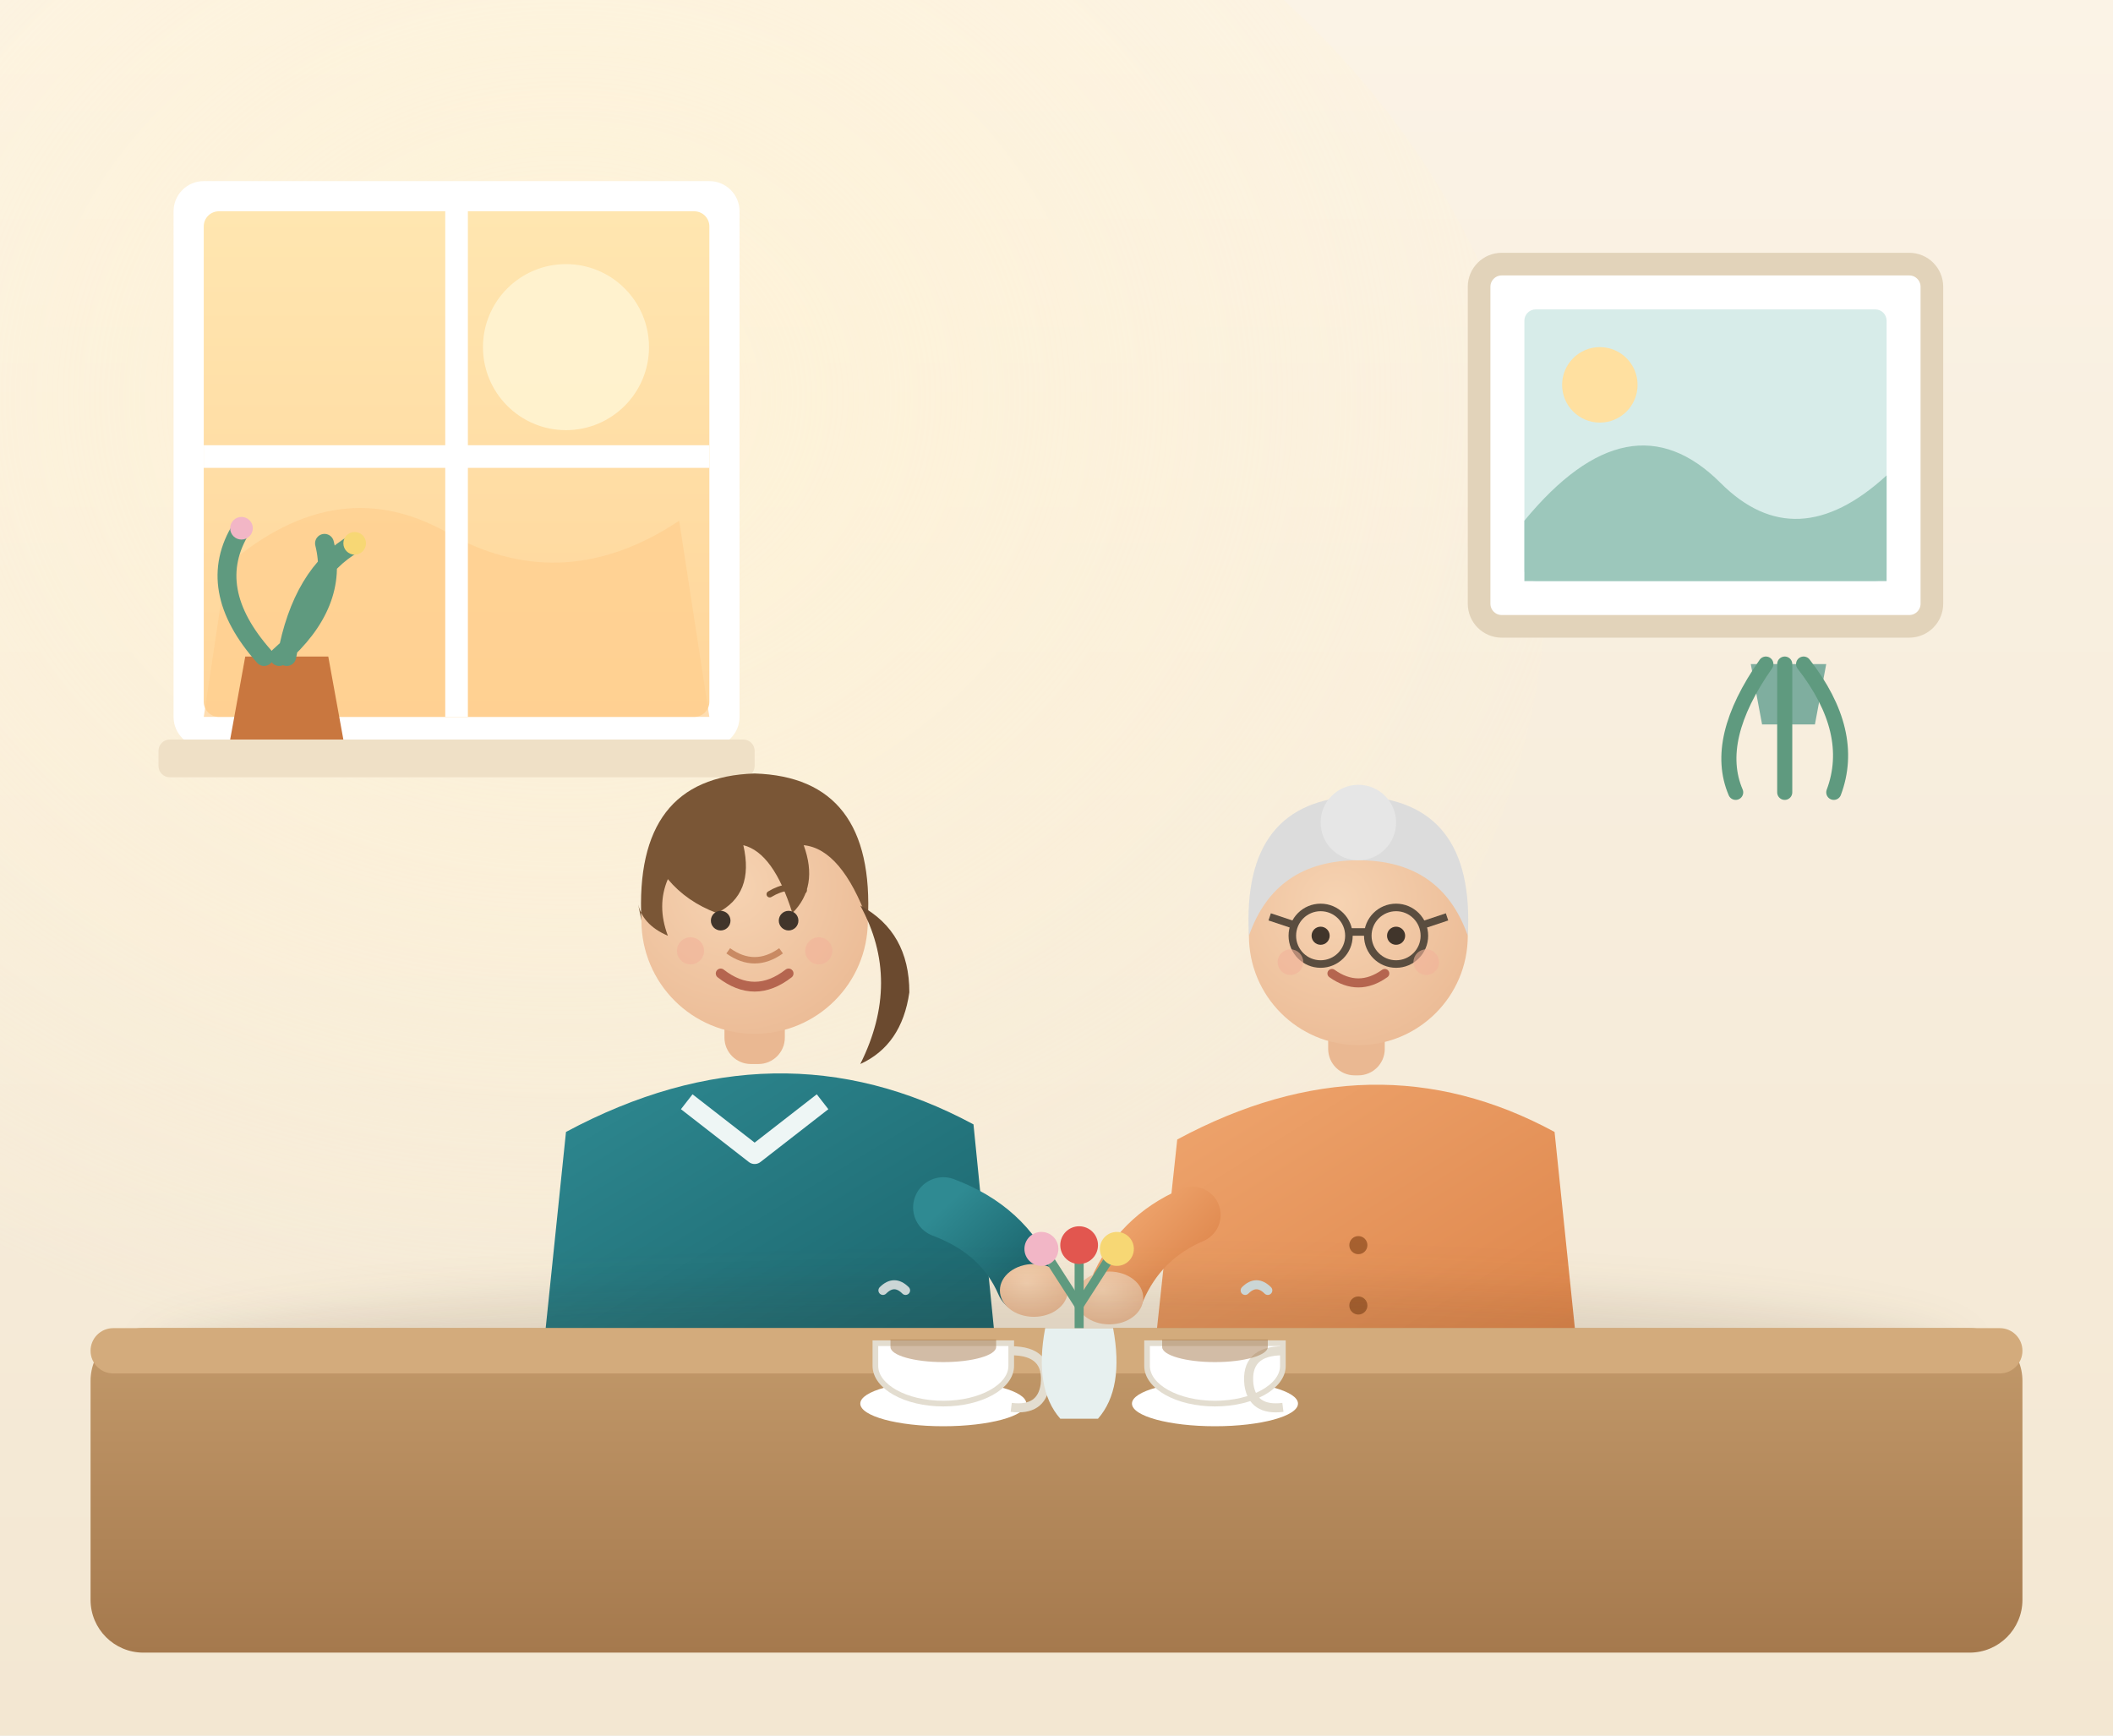
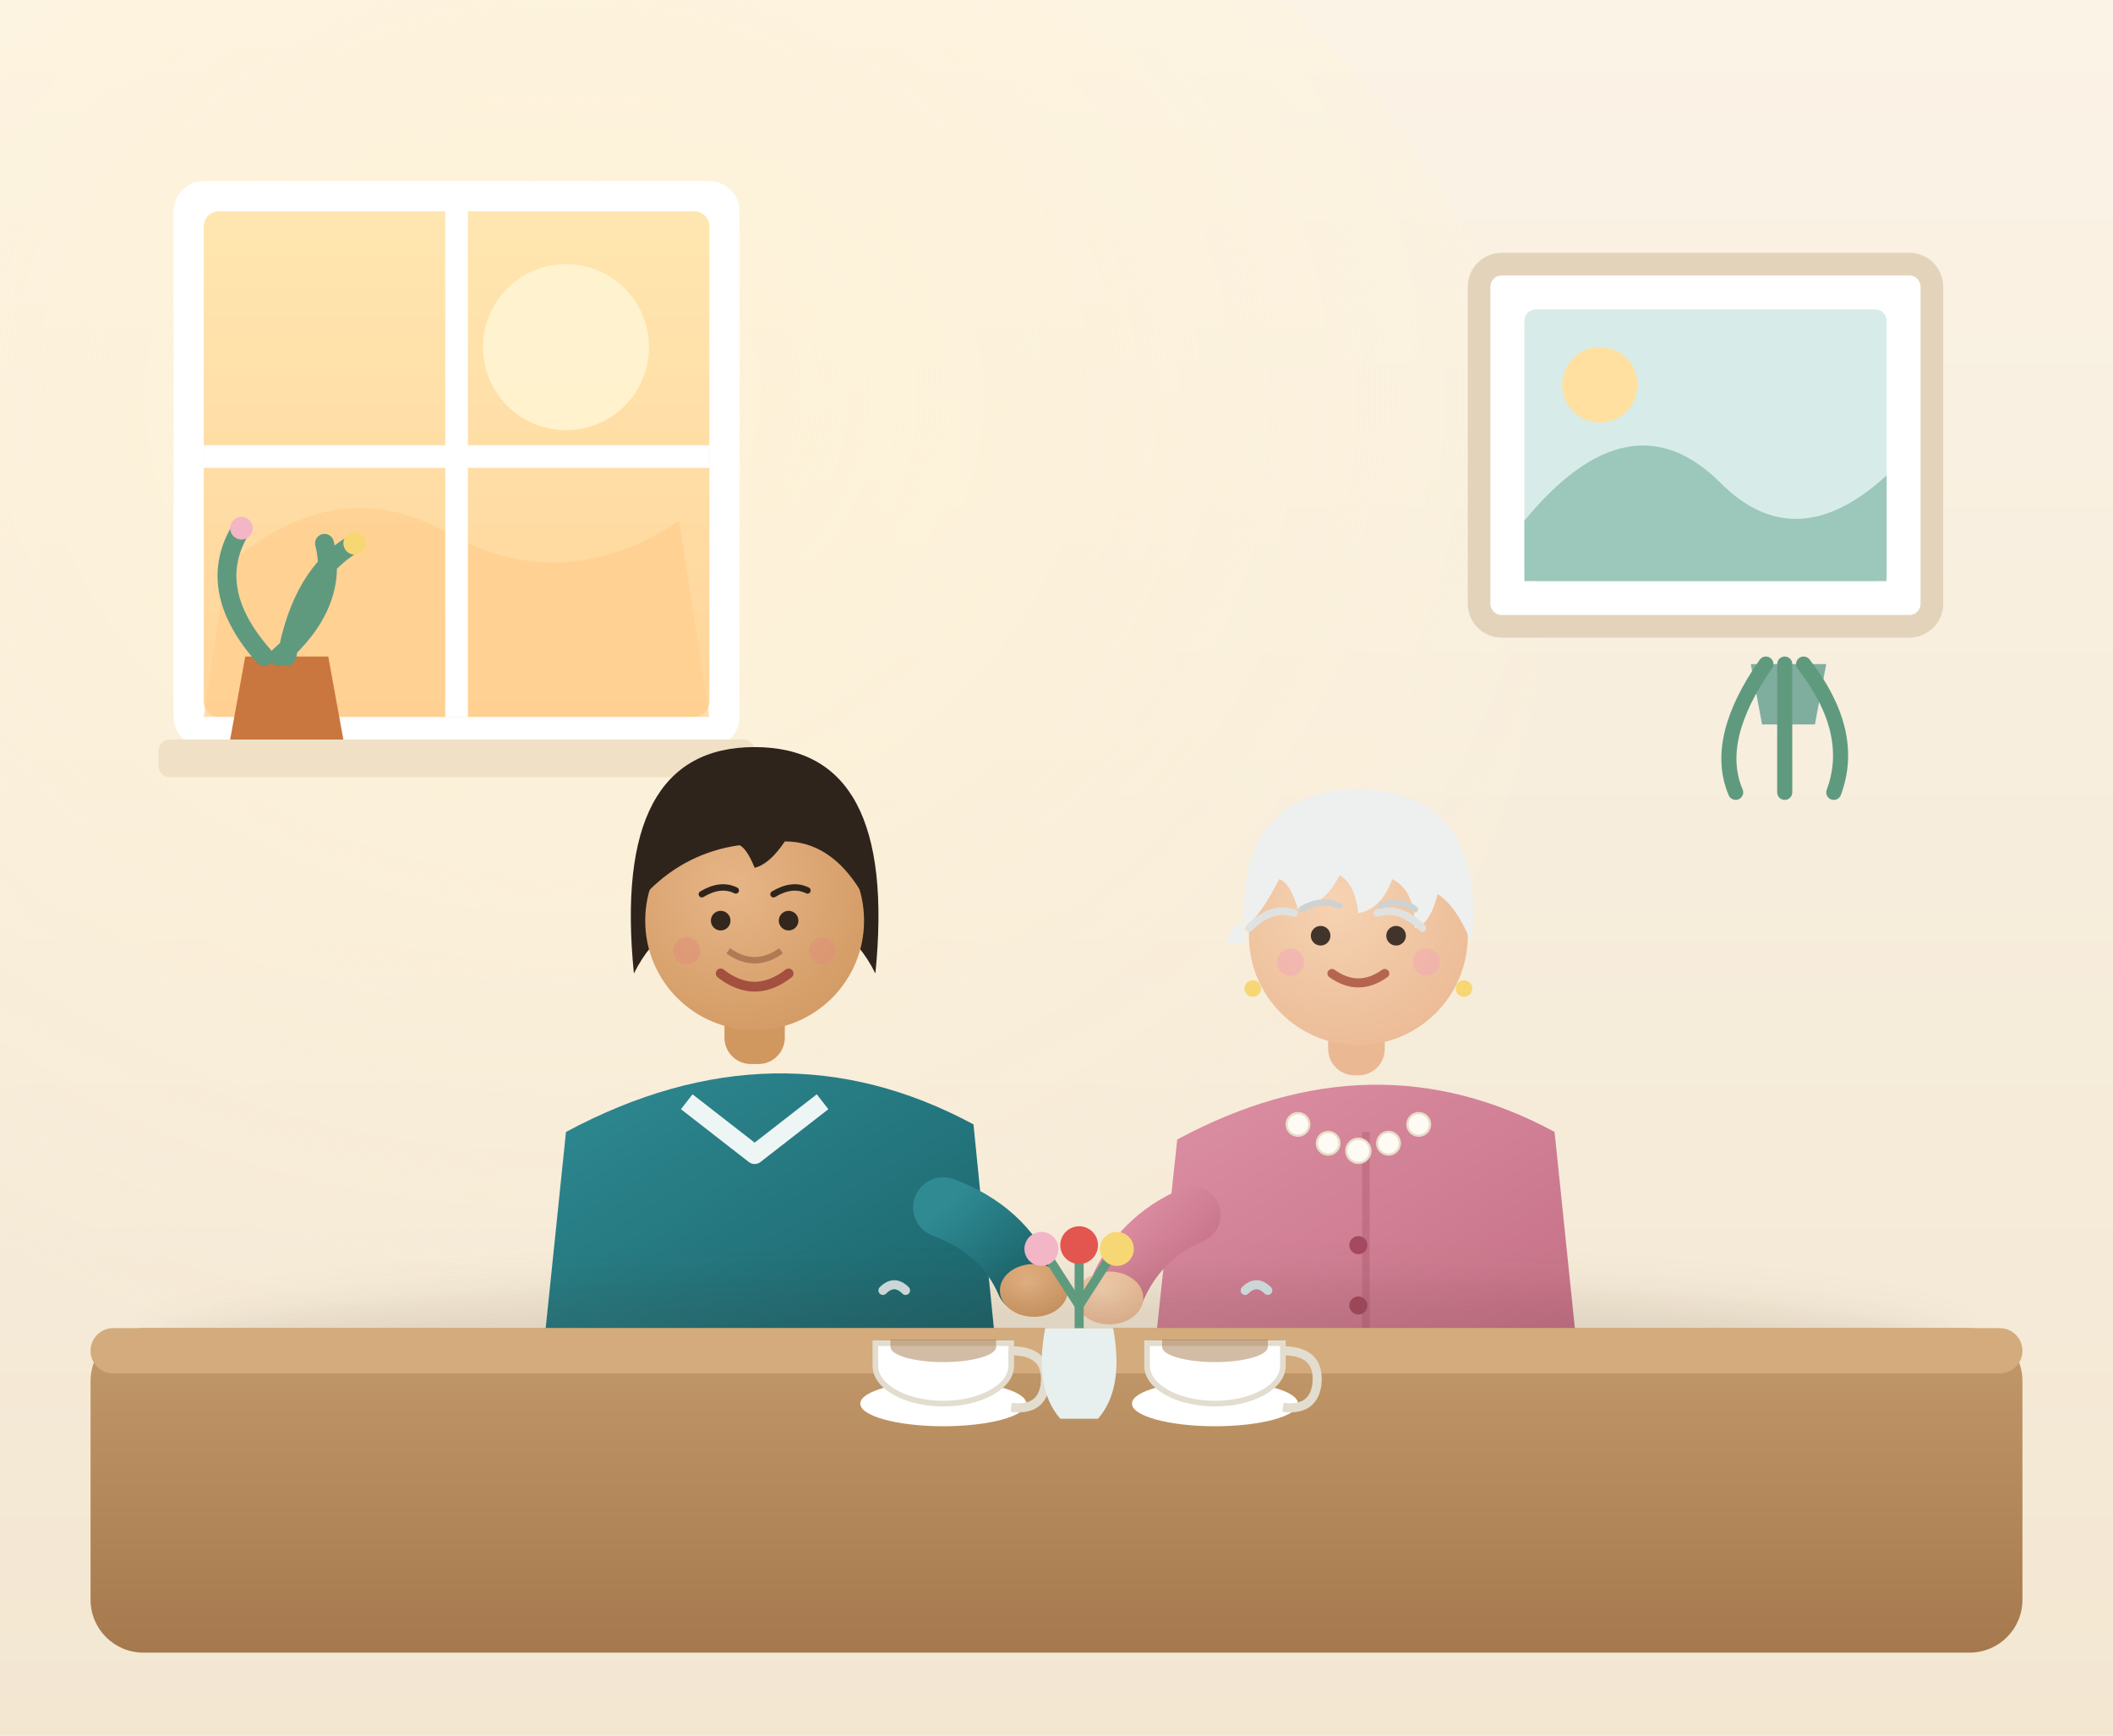
<svg xmlns="http://www.w3.org/2000/svg" viewBox="0 0 560 460" role="img" aria-label="Betreuerin und Seniorin sitzen bei einer Tasse Tee zusammen und unterhalten sich">
  <defs>
    <linearGradient id="u-wall" x1="0" y1="0" x2="0" y2="1">
      <stop offset="0" stop-color="#fbf3e6" />
      <stop offset="1" stop-color="#f3e7d2" />
    </linearGradient>
    <linearGradient id="u-win" x1="0" y1="0" x2="0" y2="1">
      <stop offset="0" stop-color="#ffe6b0" />
      <stop offset="1" stop-color="#ffd59a" />
    </linearGradient>
    <linearGradient id="u-table" x1="0" y1="0" x2="0" y2="1">
      <stop offset="0" stop-color="#c39a6b" />
      <stop offset="1" stop-color="#a5794d" />
    </linearGradient>
    <linearGradient id="u-teal" x1="0" y1="0" x2="1" y2="1">
      <stop offset="0" stop-color="#2f8a92" />
      <stop offset="1" stop-color="#1a636b" />
    </linearGradient>
-     <linearGradient id="u-terra" x1="0" y1="0" x2="1" y2="1">
-       <stop offset="0" stop-color="#efa66f" />
-       <stop offset="1" stop-color="#dd8449" />
+     <linearGradient id="u-rose" x1="0" y1="0" x2="1" y2="1">
+       <stop offset="0" stop-color="#dd90a4" />
+       <stop offset="1" stop-color="#c46f85" />
    </linearGradient>
    <radialGradient id="u-skin" cx="0.4" cy="0.35" r="0.8">
      <stop offset="0" stop-color="#f6d3b2" />
      <stop offset="1" stop-color="#eab892" />
+     </radialGradient>
+     <radialGradient id="u-skin2" cx="0.4" cy="0.35" r="0.8">
+       <stop offset="0" stop-color="#e7b587" />
+       <stop offset="1" stop-color="#d0975f" />
    </radialGradient>
    <radialGradient id="u-glow" cx="0.5" cy="0.4" r="0.6">
      <stop offset="0" stop-color="#fff3d6" stop-opacity="0.9" />
      <stop offset="1" stop-color="#fff3d6" stop-opacity="0" />
    </radialGradient>
    <filter id="u-soft" x="-40%" y="-40%" width="180%" height="180%">
      <feGaussianBlur stdDeviation="6" />
    </filter>
  </defs>
  <rect x="0" y="0" width="560" height="460" fill="url(#u-wall)" />
  <ellipse cx="150" cy="150" rx="260" ry="220" fill="url(#u-glow)" />
  <g>
    <rect x="46" y="48" width="150" height="150" rx="8" fill="#ffffff" />
    <rect x="54" y="56" width="134" height="134" rx="4" fill="url(#u-win)" />
    <circle cx="150" cy="92" r="22" fill="#fff4d2" opacity="0.9" />
    <path d="M60 150 q30 -26 60 -8 q30 16 60 -4 L188 190 L54 190 Z" fill="#ffcf8f" opacity="0.7" />
    <rect x="118" y="56" width="6" height="134" fill="#ffffff" />
    <rect x="54" y="118" width="134" height="6" fill="#ffffff" />
    <rect x="42" y="196" width="158" height="10" rx="3" fill="#efe0c6" />
  </g>
  <g transform="translate(70 176)">
    <path d="M-9 20 h30 l-4 -22 h-22 Z" fill="#c9773f" />
    <path d="M0 -2 q-16 -18 -6 -34 M6 -2 q4 -22 18 -30 M4 -2 q16 -14 12 -30" fill="none" stroke="#5f9a7f" stroke-width="5" stroke-linecap="round" />
    <circle cx="-6" cy="-36" r="3" fill="#f2b6c6" />
    <circle cx="24" cy="-32" r="3" fill="#f7d774" />
  </g>
  <g>
    <rect x="392" y="70" width="120" height="96" rx="6" fill="#ffffff" stroke="#e2d3ba" stroke-width="6" />
    <rect x="404" y="82" width="96" height="72" rx="3" fill="#d7ece9" />
    <path d="M404 138 q28 -34 52 -10 q20 20 44 -2 v28 h-96 Z" fill="#9cc7bb" />
    <circle cx="424" cy="102" r="10" fill="#ffe0a0" />
  </g>
  <g transform="translate(470 176)">
    <path d="M-6 0 h20 l-3 16 h-14 Z" fill="#7fae9f" />
    <path d="M-2 0 q-14 20 -8 34 M8 0 q14 18 8 34 M3 0 q0 24 0 34" fill="none" stroke="#5f9a7f" stroke-width="4" stroke-linecap="round" />
  </g>
  <g>
    <path d="M150 300 q56 -30 108 -2 l6 60 h-120 Z" fill="url(#u-teal)" />
    <path d="M182 292 l18 14 l18 -14" fill="none" stroke="#eef6f5" stroke-width="5" stroke-linejoin="round" />
-     <rect x="192" y="262" width="16" height="20" rx="7" fill="#eab892" />
-     <circle cx="200" cy="244" r="30" fill="url(#u-skin)" />
-     <path d="M170 244 q-2 -38 30 -39 q32 1 30 39 q-7 -19 -17 -20 q4 11 -3 18 q-5 -16 -13 -18 q3 13 -7 18 q-8 -3 -13 -9 q-3 7 0 15 q-7 -3 -8 -9 Z" fill="#7a5636" />
-     <path d="M228 240 q11 20 0 42 q11 -5 13 -19 q0 -16 -13 -23 Z" fill="#6b4a2f" />
-     <circle cx="191" cy="244" r="2.6" fill="#41352b" />
-     <circle cx="209" cy="244" r="2.6" fill="#41352b" />
-     <path d="M186 237 q5 -3 9 -1 M204 237 q5 -3 9 -1" stroke="#7a5636" stroke-width="1.7" fill="none" stroke-linecap="round" />
-     <path d="M193 252 q7 5 14 0" fill="none" stroke="#c98a63" stroke-width="1.7" />
-     <path d="M191 258 q9 7 18 0" fill="none" stroke="#b5654f" stroke-width="2.6" stroke-linecap="round" />
-     <circle cx="183" cy="252" r="3.6" fill="#f2b39a" opacity="0.6" />
-     <circle cx="217" cy="252" r="3.6" fill="#f2b39a" opacity="0.6" />
+     <rect x="192" y="262" width="16" height="20" rx="7" fill="#d0975f" />
+     <path d="M168 258 q-6 -60 32 -60 q38 0 32 60 q-4 -8 -10 -12 l0 -6 q-22 8 -44 0 l0 6 q-6 4 -10 12 Z" fill="#2f241b" />
+     <circle cx="200" cy="244" r="29" fill="url(#u-skin2)" />
+     <path d="M172 236 q4 -26 28 -27 q24 1 28 27 q-8 -13 -20 -13 q-4 6 -8 7 q-2 -5 -4 -6 q-14 2 -24 12 Z" fill="#2f241b" />
+     <circle cx="191" cy="244" r="2.6" fill="#33261c" />
+     <circle cx="209" cy="244" r="2.6" fill="#33261c" />
+     <path d="M186 237 q5 -3 9 -1 M205 237 q5 -3 9 -1" stroke="#2f241b" stroke-width="1.7" fill="none" stroke-linecap="round" />
+     <path d="M193 252 q7 5 14 0" fill="none" stroke="#b07a54" stroke-width="1.7" />
+     <path d="M191 258 q9 7 18 0" fill="none" stroke="#a3503f" stroke-width="2.6" stroke-linecap="round" />
+     <circle cx="182" cy="252" r="3.6" fill="#e08d78" opacity="0.5" />
+     <circle cx="218" cy="252" r="3.6" fill="#e08d78" opacity="0.5" />
    <path d="M250 320 q16 6 22 20" stroke="url(#u-teal)" stroke-width="16" fill="none" stroke-linecap="round" />
-     <ellipse cx="274" cy="342" rx="9" ry="7" fill="url(#u-skin)" />
+     <ellipse cx="274" cy="342" rx="9" ry="7" fill="url(#u-skin2)" />
  </g>
  <g>
-     <path d="M312 302 q52 -28 100 -2 l6 58 h-112 Z" fill="url(#u-terra)" />
-     <circle cx="360" cy="330" r="2.4" fill="#a7602f" />
-     <circle cx="360" cy="346" r="2.4" fill="#a7602f" />
+     <path d="M312 302 q52 -28 100 -2 l6 58 h-112 Z" fill="url(#u-rose)" />
+     <path d="M362 300 v58" stroke="#b25f76" stroke-width="2" opacity="0.5" />
+     <circle cx="360" cy="330" r="2.4" fill="#a5495f" />
+     <circle cx="360" cy="346" r="2.4" fill="#a5495f" />
    <rect x="352" y="266" width="15" height="19" rx="7" fill="#eab892" />
+     <g fill="#fdfbf4" stroke="#e7ddc9" stroke-width="0.6">
+       <circle cx="344" cy="298" r="3" />
+       <circle cx="352" cy="303" r="3" />
+       <circle cx="360" cy="305" r="3.2" />
+       <circle cx="368" cy="303" r="3" />
+       <circle cx="376" cy="298" r="3" />
+     </g>
    <circle cx="360" cy="248" r="29" fill="url(#u-skin)" />
-     <path d="M331 248 q-2 -36 29 -37 q31 1 29 37 q-7 -20 -29 -20 q-22 0 -29 20 Z" fill="#dcdcdc" />
-     <circle cx="360" cy="218" r="10" fill="#e6e6e6" />
-     <g stroke="#5a4d3f" stroke-width="2" fill="none">
-       <circle cx="350" cy="248" r="7.5" />
-       <circle cx="370" cy="248" r="7.5" />
-       <path d="M357.5 247 h5" />
-       <path d="M342.5 245 l-6 -2 M377.5 245 l6 -2" />
-     </g>
-     <circle cx="350" cy="248" r="2.4" fill="#41352b" />
-     <circle cx="370" cy="248" r="2.4" fill="#41352b" />
+     <path d="M330 250 q-4 -40 30 -41 q34 1 30 41 q-4 -10 -9 -13 q-2 8 -6 9 q0 -10 -6 -13 q-3 8 -9 9 q-1 -8 -5 -10 q-4 8 -11 9 q-2 -7 -5 -8 q-4 8 -8 12 q-4 -2 -6 5 Z" fill="#eef0ef" />
+     <path d="M331 246 q6 -6 12 -4 M377 246 q-6 -6 -12 -4" stroke="#dfe2e0" stroke-width="2" fill="none" stroke-linecap="round" />
+     <circle cx="350" cy="248" r="2.6" fill="#41352b" />
+     <circle cx="370" cy="248" r="2.6" fill="#41352b" />
+     <path d="M345 241 q5 -3 10 -1 M366 240 q5 -2 9 1" stroke="#cfd2d0" stroke-width="1.7" fill="none" stroke-linecap="round" />
    <path d="M353 258 q7 5 14 0" fill="none" stroke="#b5654f" stroke-width="2.4" stroke-linecap="round" />
-     <circle cx="342" cy="255" r="3.4" fill="#f2b39a" opacity="0.6" />
-     <circle cx="378" cy="255" r="3.4" fill="#f2b39a" opacity="0.6" />
-     <path d="M316 322 q-14 6 -20 20" stroke="url(#u-terra)" stroke-width="15" fill="none" stroke-linecap="round" />
+     <circle cx="342" cy="255" r="3.6" fill="#f2a9b6" opacity="0.55" />
+     <circle cx="378" cy="255" r="3.6" fill="#f2a9b6" opacity="0.55" />
+     <circle cx="332" cy="262" r="2.2" fill="#f7d774" />
+     <circle cx="388" cy="262" r="2.2" fill="#f7d774" />
+     <path d="M316 322 q-14 6 -20 20" stroke="url(#u-rose)" stroke-width="15" fill="none" stroke-linecap="round" />
    <ellipse cx="294" cy="344" rx="9" ry="7" fill="url(#u-skin)" />
  </g>
  <ellipse cx="280" cy="360" rx="240" ry="20" fill="#3f2f1e" opacity="0.12" filter="url(#u-soft)" />
  <rect x="24" y="352" width="512" height="86" rx="14" fill="url(#u-table)" />
  <rect x="24" y="352" width="512" height="12" rx="6" fill="#d3ab7c" />
  <g transform="translate(250 356)">
    <path d="M-16 -14 q3 -3 6 0" stroke="#cbd6d6" stroke-width="2.4" fill="none" stroke-linecap="round" />
    <ellipse cx="0" cy="16" rx="22" ry="6" fill="#ffffff" />
    <path d="M-18 0 h36 v6 a18 10 0 0 1 -36 0 Z" fill="#ffffff" stroke="#e3ddd0" stroke-width="1.5" />
    <path d="M18 2 q10 0 9 9 q-1 7 -9 6" fill="none" stroke="#e3ddd0" stroke-width="2.4" />
    <path d="M-14 -1 h28 v2 a14 4 0 0 1 -28 0 Z" fill="#a5794d" opacity="0.5" />
  </g>
  <g transform="translate(322 356)">
    <path d="M14 -14 q-3 -3 -6 0" stroke="#cbd6d6" stroke-width="2.4" fill="none" stroke-linecap="round" />
    <ellipse cx="0" cy="16" rx="22" ry="6" fill="#ffffff" />
    <path d="M-18 0 h36 v6 a18 10 0 0 1 -36 0 Z" fill="#ffffff" stroke="#e3ddd0" stroke-width="1.5" />
-     <path d="M-27 8 q-10 0 -9 9 q1 7 9 6" fill="none" stroke="#e3ddd0" stroke-width="2.4" transform="translate(45 -6)" />
+     <path d="M18 2 q10 0 9 9 q-1 7 -9 6" fill="none" stroke="#e3ddd0" stroke-width="2.4" />
    <path d="M-14 -1 h28 v2 a14 4 0 0 1 -28 0 Z" fill="#a5794d" opacity="0.5" />
  </g>
  <g transform="translate(286 352)">
    <path d="M-9 0 q-3 16 4 24 h10 q7 -8 4 -24 Z" fill="#e7f0ef" />
    <line x1="0" y1="0" x2="0" y2="-20" stroke="#5f9a7f" stroke-width="2.4" />
    <line x1="0" y1="-6" x2="-9" y2="-20" stroke="#5f9a7f" stroke-width="2.4" />
    <line x1="0" y1="-6" x2="9" y2="-20" stroke="#5f9a7f" stroke-width="2.4" />
    <circle cx="0" cy="-22" r="5" fill="#e2564f" />
    <circle cx="-10" cy="-21" r="4.5" fill="#f2b6c6" />
    <circle cx="10" cy="-21" r="4.5" fill="#f7d774" />
  </g>
</svg>
